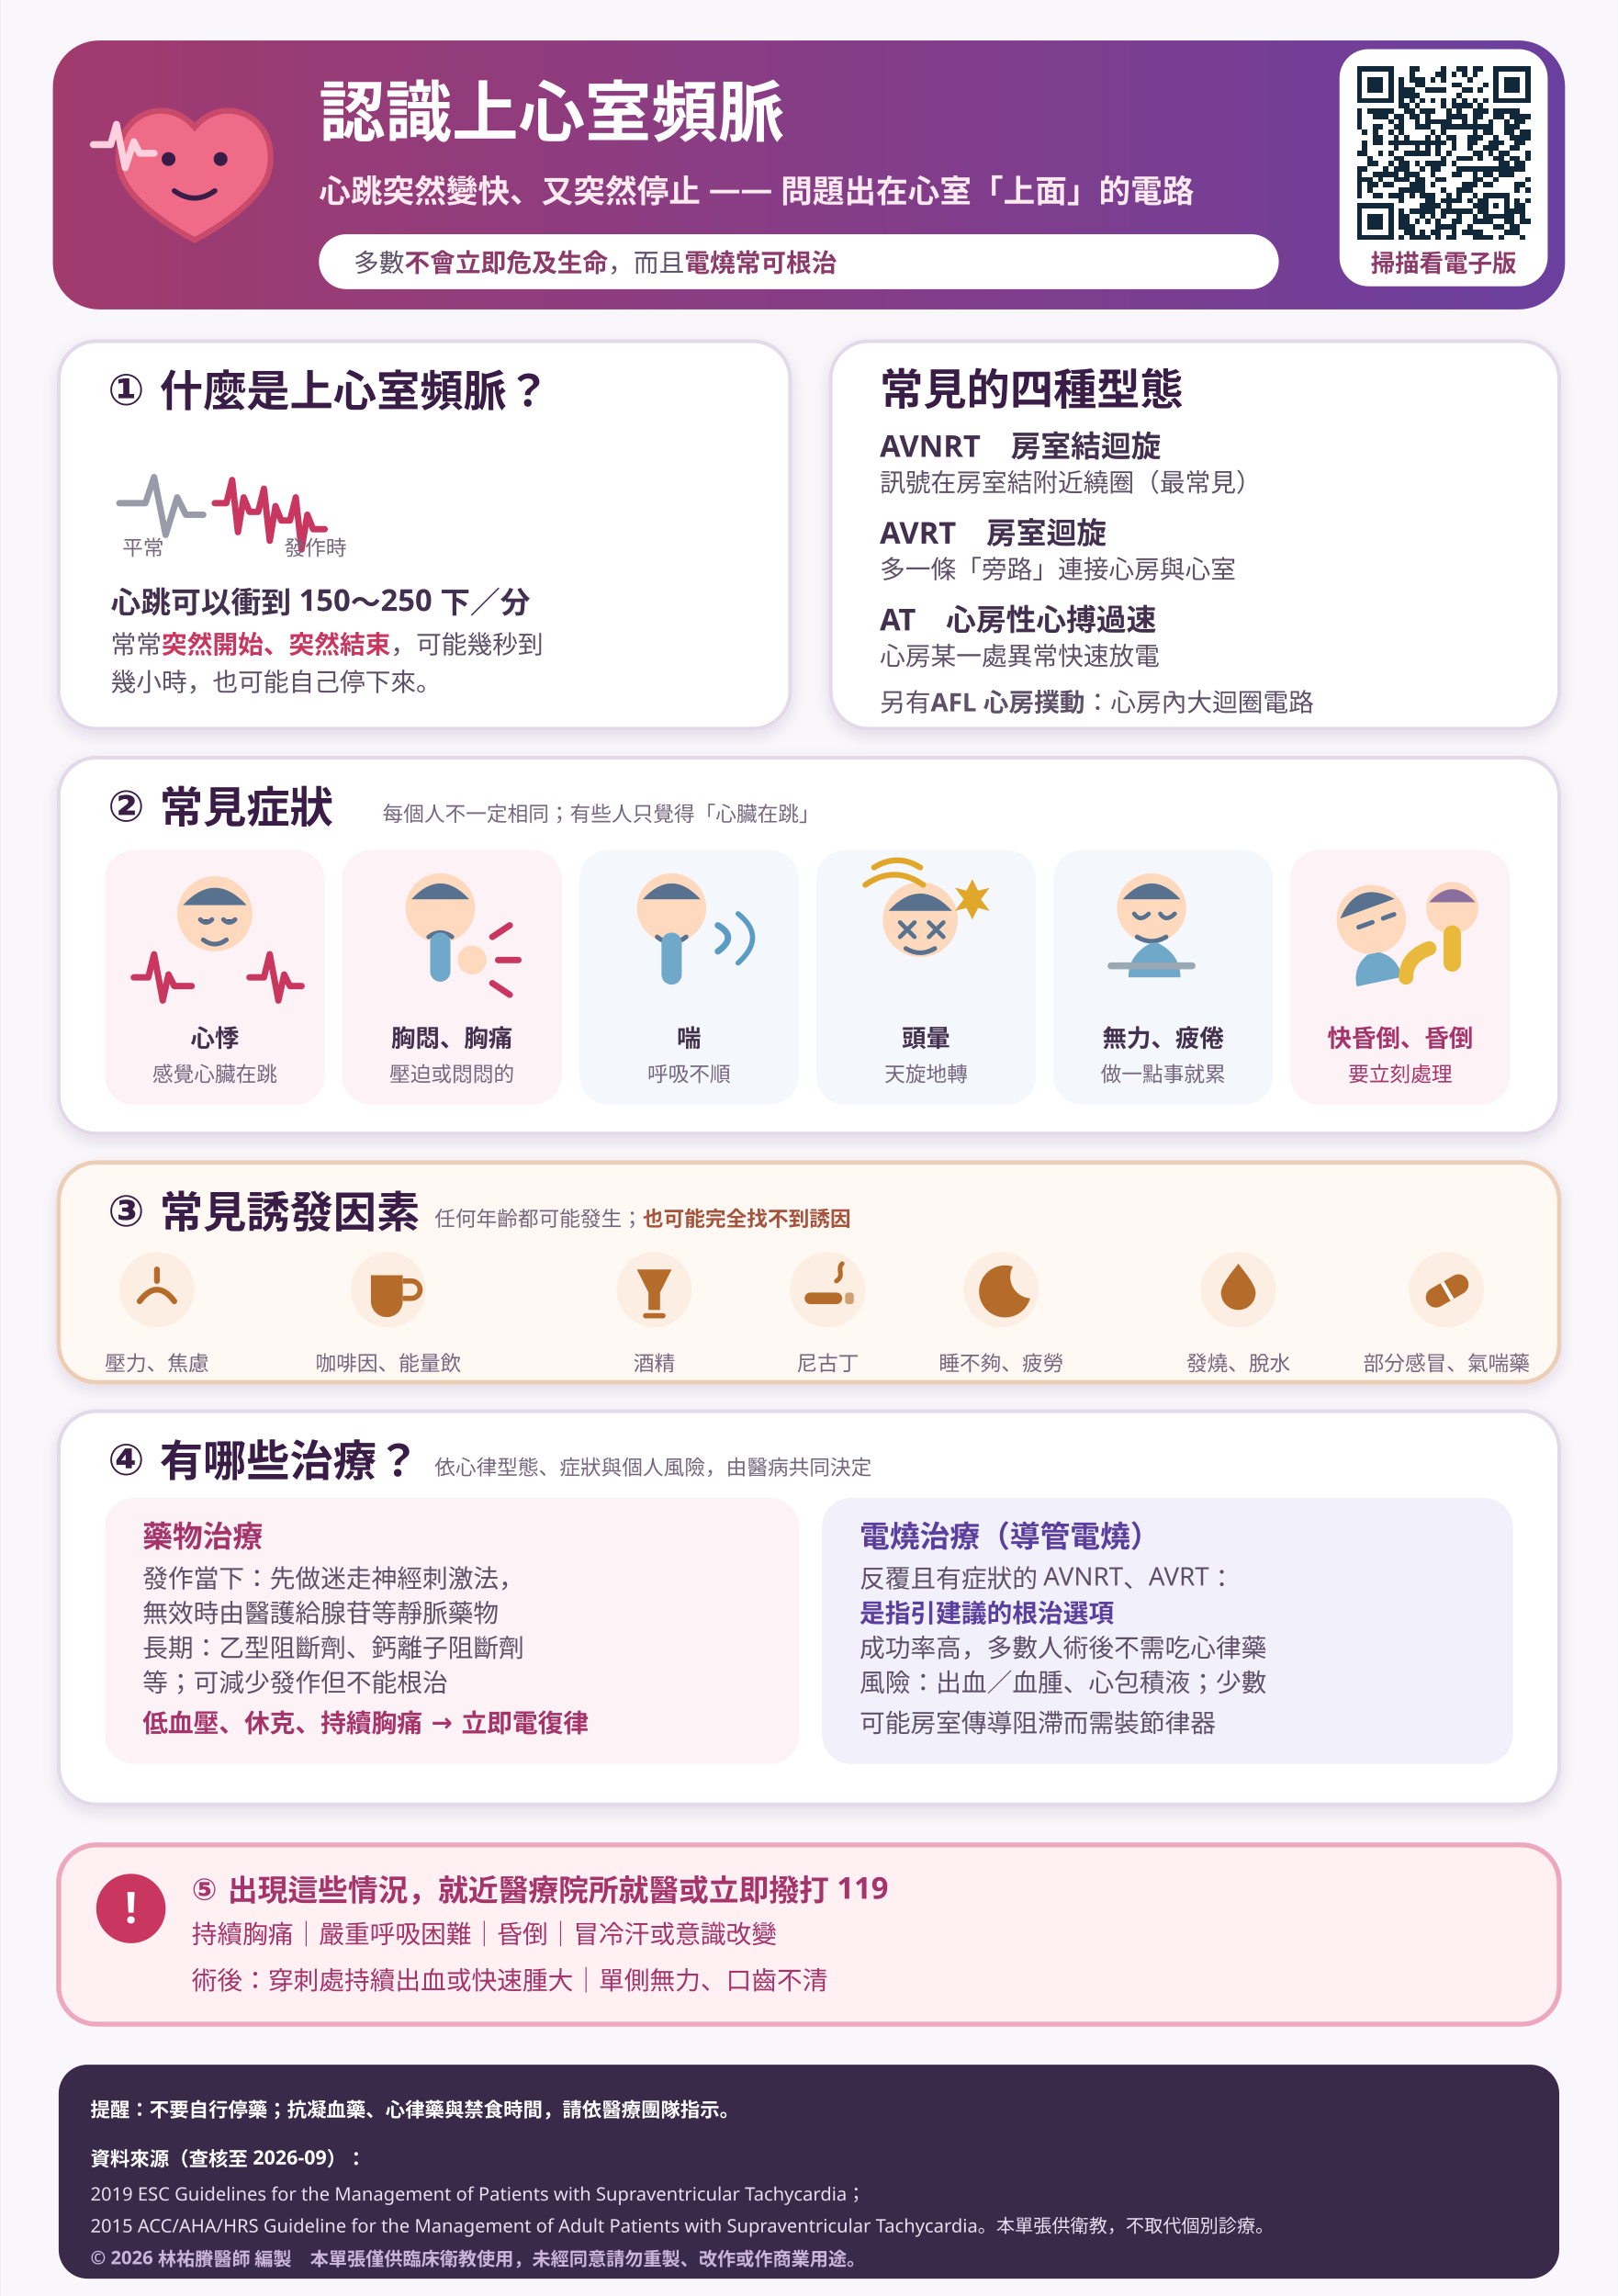
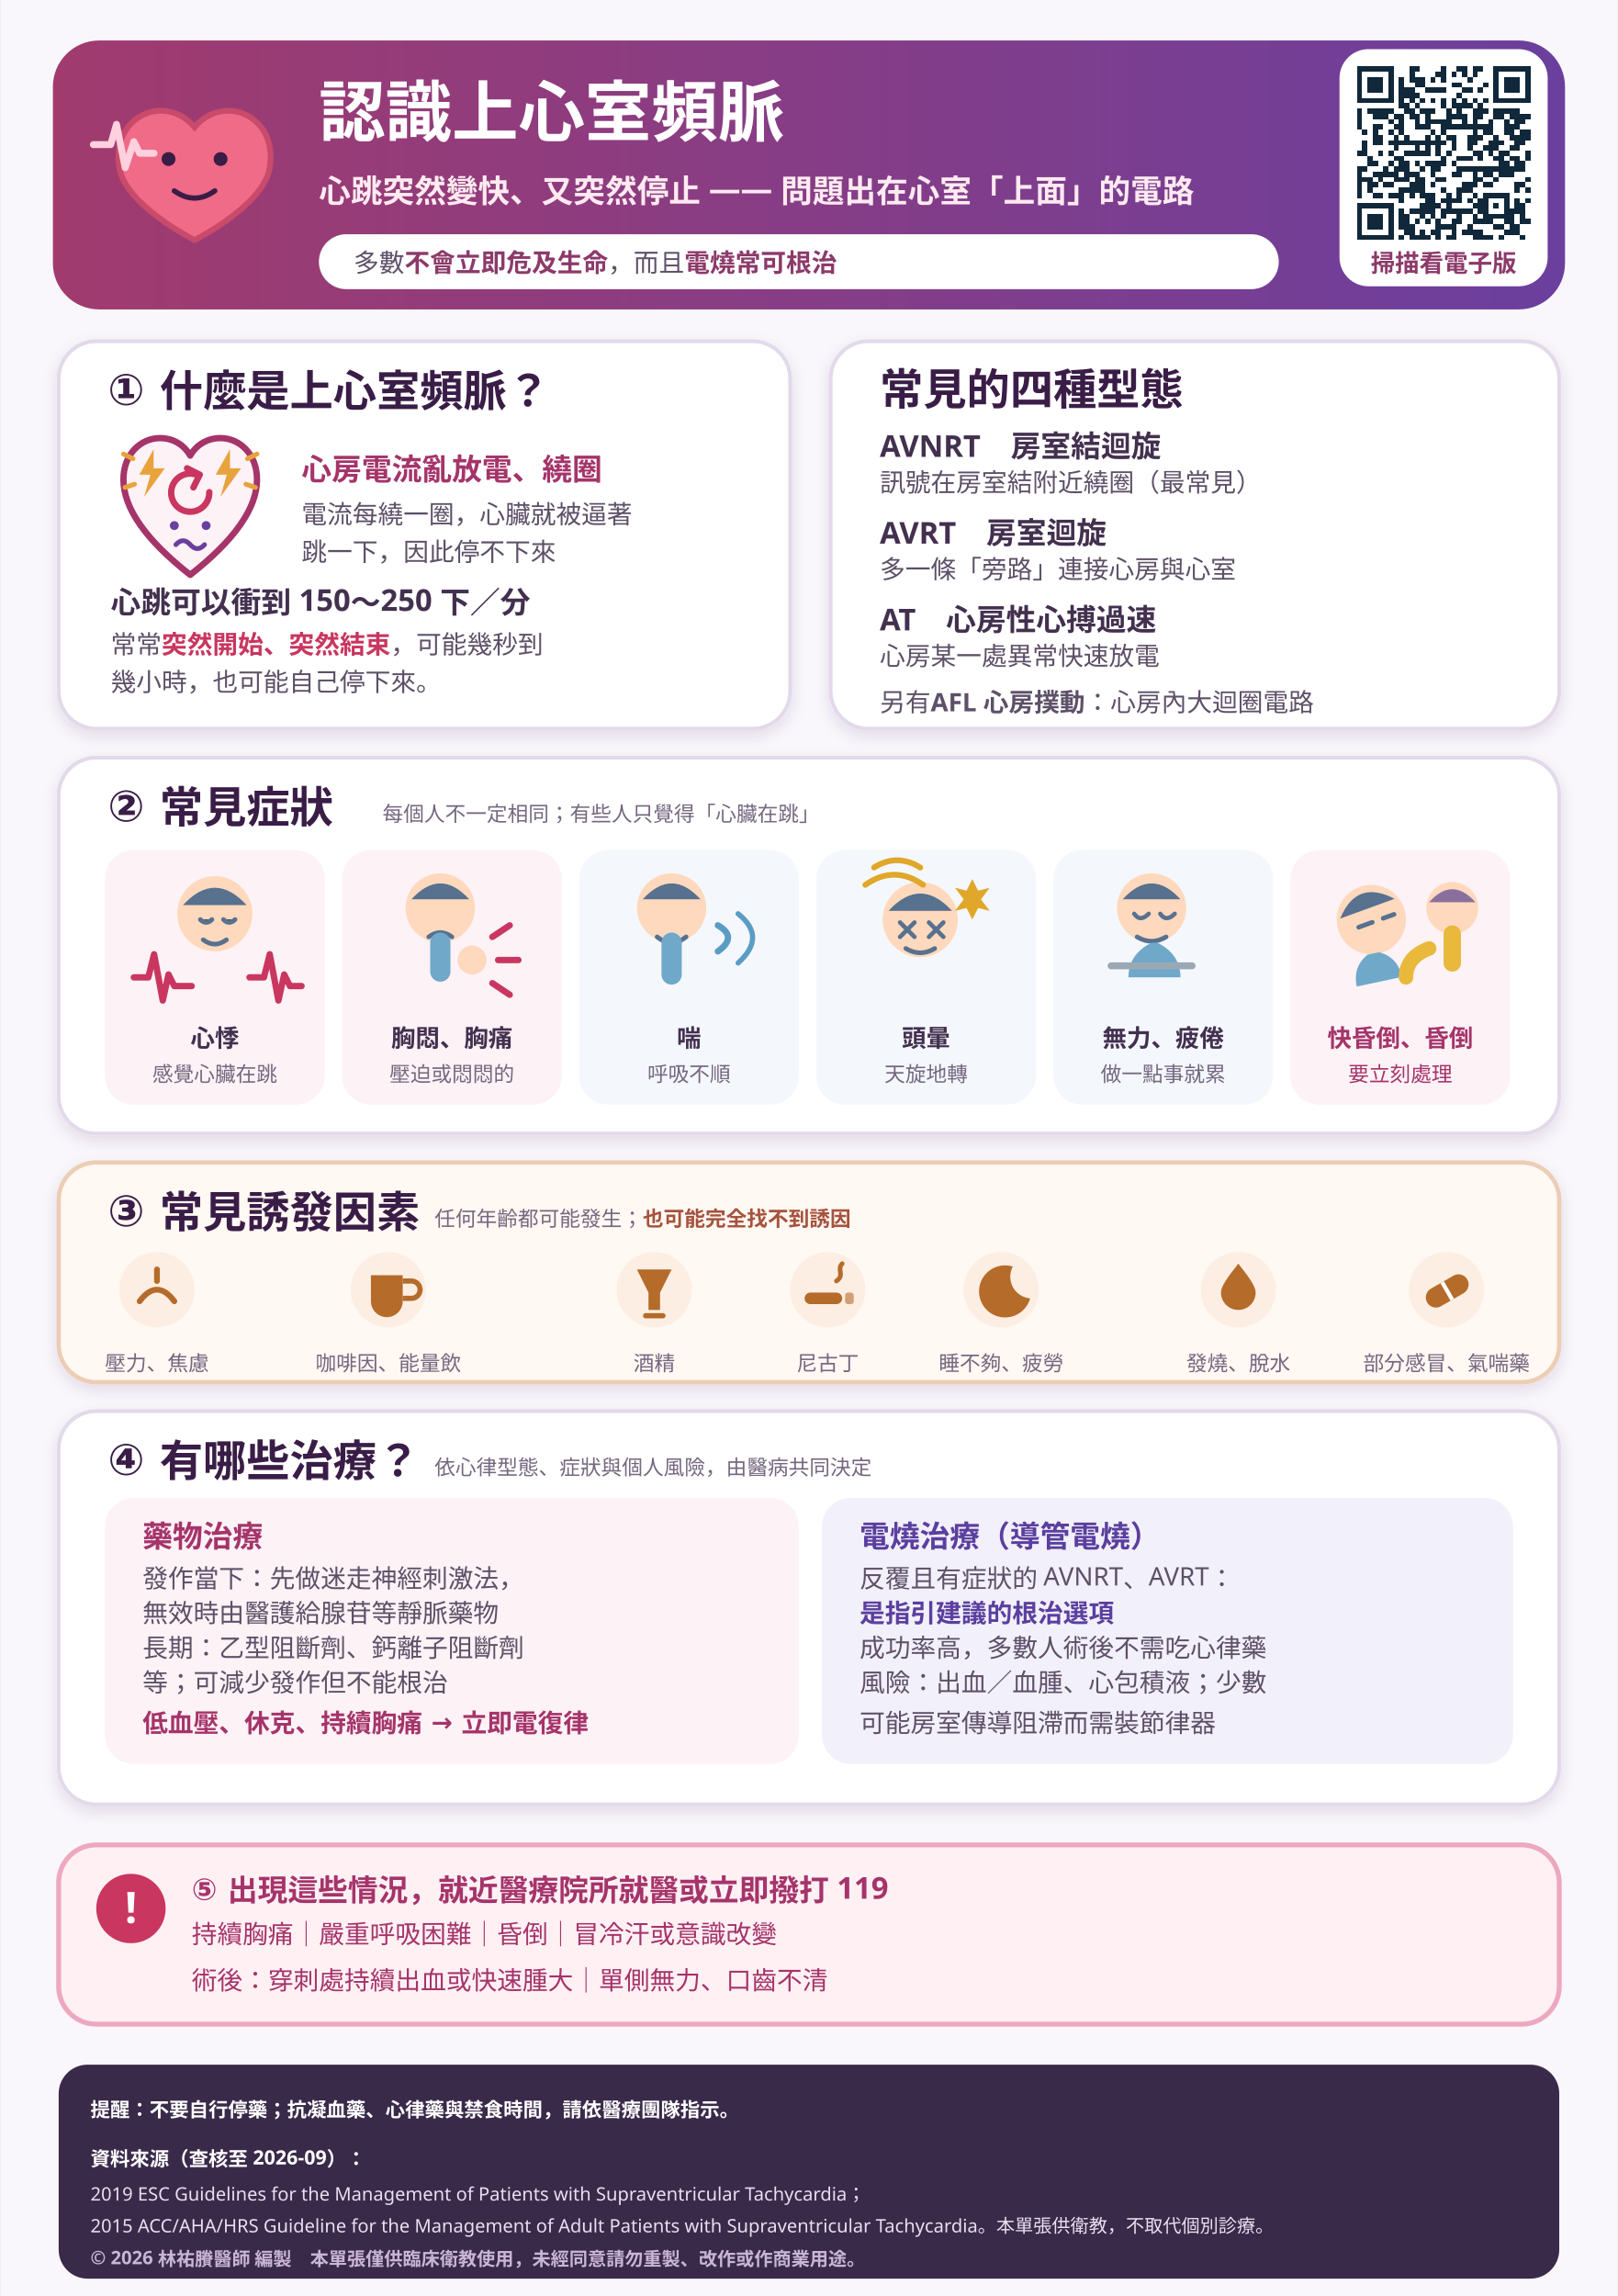
<svg xmlns="http://www.w3.org/2000/svg" width="148mm" height="210mm" viewBox="0 0 559 794">
  <defs>
    <style>
.t{font:700 23px 'Microsoft JhengHei','Noto Sans TC',sans-serif;fill:#fff}
.st{font:600 11px 'Microsoft JhengHei','Noto Sans TC',sans-serif;fill:#ffeaf0}
.h{font:700 15px 'Microsoft JhengHei','Noto Sans TC',sans-serif;fill:#3a1d47}
.b{font:700 10.4px 'Microsoft JhengHei','Noto Sans TC',sans-serif;fill:#43304f}
.s{font:500 8.8px 'Microsoft JhengHei','Noto Sans TC',sans-serif;fill:#5e5068}
.xs{font:500 7.2px 'Microsoft JhengHei','Noto Sans TC',sans-serif;fill:#75677f}
.cap{font:700 8.4px 'Microsoft JhengHei','Noto Sans TC',sans-serif;fill:#43304f}
.src{font:500 6.4px 'Microsoft JhengHei',sans-serif;fill:#e9dff0}
.srh{font:700 6.8px 'Microsoft JhengHei',sans-serif;fill:#fff}
.card{fill:#fff;stroke:#e2d9ea;stroke-width:1.3}
.line{stroke-linecap:round;stroke-linejoin:round}
</style>
    <linearGradient id="g" x1="0" x2="1">
      <stop stop-color="#a13b6e" />
      <stop offset="1" stop-color="#6b3f9e" />
    </linearGradient>
    <filter id="sh">
      <feDropShadow dx="0" dy="2" stdDeviation="2.6" flood-color="#3a1d47" flood-opacity=".12" />
    </filter>
  </defs>
  <rect width="559" height="794" fill="#faf7fc" />
  <rect x="18" y="14" width="523" height="93" rx="16" fill="url(#g)" />
  <g transform="translate(34 28)">
    <path d="M33 16C23 4 4 12 7 30c2 13 26 25 26 25s24-12 26-25c3-18-16-26-26-14z" fill="#ef6b88" stroke="#c94a6a" stroke-width="2" />
    <circle cx="24" cy="27" r="2.4" fill="#3a1d47" />
    <circle cx="42" cy="27" r="2.4" fill="#3a1d47" />
    <path d="M26 38q7 5 14 0" fill="none" stroke="#3a1d47" stroke-width="1.8" class="line" />
    <path d="M-2 22h6l2-7 3 15 3-9 2 4h5" fill="none" stroke="#ffd0dd" stroke-width="2.4" class="line" />
  </g>
  <text x="110" y="47" class="t">認識上心室頻脈</text>
  <text x="110" y="70" class="st">心跳突然變快、又突然停止 —— 問題出在心室「上面」的電路</text>
  <rect x="110" y="81" width="332" height="19" rx="9.5" fill="#fff" />
  <text x="122" y="94" class="s">多數<tspan style="font-weight:700;fill:#8c3a6a">不會立即危及生命</tspan>，而且<tspan style="font-weight:700;fill:#8c3a6a">電燒常可根治</tspan>
  </text>
  <rect x="20" y="118" width="253" height="134" rx="13" class="card" filter="url(#sh)" />
  <text x="37" y="140" class="h">① 什麼是上心室頻脈？</text>
-   <g transform="translate(38 148)">
-     <path d="M3 26h9l3-9 4 20 4-13 3 6h6" fill="none" stroke="#9a9aa8" stroke-width="2.2" class="line" />
-     <path d="M36 26h4l2-8 2 18 2-12 2 5h3l2-8 2 18 2-12 2 5h3l2-8 2 18 2-12 2 5h4" fill="none" stroke="#c9365f" stroke-width="2.2" class="line" />
-     <text x="4" y="44" class="xs">平常</text>
-     <text x="60" y="44" class="xs">發作時</text>
-   </g>
+   <g transform="translate(38 146) scale(0.55)" class="line">
+     <path d="M50 96 C22 74 8 54 8 36 C8 20 19 10 31 10 C39 10 46 14 50 21 C54 14 61 10 69 10 C81 10 92 20 92 36 C92 54 78 74 50 96 Z" fill="#fdf2f6" stroke="#a5346a" stroke-width="4" />
+     <path d="M27 17 L18 33 H25 L21 47 L34 29 H27 Z" fill="#e8a33d" />
+     <path d="M75 17 L66 33 H73 L69 47 L82 29 H75 Z" fill="#e8a33d" />
+     <path d="M14 23 L8 20 M15 39 L9 41 M86 23 L92 20 M85 39 L91 41" stroke="#e8a33d" stroke-width="3" fill="none" />
+     <path d="M62 44 A12 12 0 1 1 54 33" fill="none" stroke="#c9365f" stroke-width="4" />
+     <path d="M48 29 L56 33 L52 41" fill="none" stroke="#c9365f" stroke-width="4" />
+     <circle cx="40" cy="65" r="2.8" fill="#6b3f9e" />
+     <circle cx="60" cy="65" r="2.8" fill="#6b3f9e" />
+     <path d="M41 77 q4.5 -5 9 0 q4.5 5 9 0" fill="none" stroke="#6b3f9e" stroke-width="3" />
+   </g>
+   <text x="104" y="166" class="b" style="fill:#a5346a">心房電流亂放電、繞圈</text>
+   <text x="104" y="181" class="s">電流每繞一圈，心臟就被逼著</text>
+   <text x="104" y="194" class="s">跳一下，因此停不下來</text>
  <text x="38" y="212" class="b">心跳可以衝到 150～250 下／分</text>
  <text x="38" y="226" class="s">常常<tspan style="font-weight:700;fill:#c9365f">突然開始、突然結束</tspan>，可能幾秒到</text>
  <text x="38" y="239" class="s">幾小時，也可能自己停下來。</text>
  <rect x="287" y="118" width="252" height="134" rx="13" class="card" filter="url(#sh)" />
  <text x="304" y="140" class="h">常見的四種型態</text>
  <text x="304" y="158" class="b">AVNRT　房室結迴旋</text>
  <text x="304" y="170" class="s">訊號在房室結附近繞圈（最常見）</text>
  <text x="304" y="188" class="b">AVRT　房室迴旋</text>
  <text x="304" y="200" class="s">多一條「旁路」連接心房與心室</text>
  <text x="304" y="218" class="b">AT　心房性心搏過速</text>
  <text x="304" y="230" class="s">心房某一處異常快速放電</text>
  <text x="304" y="246" class="s">另有<tspan style="font-weight:700">AFL 心房撲動</tspan>：心房內大迴圈電路</text>
  <rect x="20" y="262" width="519" height="130" rx="13" class="card" filter="url(#sh)" />
  <text x="37" y="284" class="h">② 常見症狀</text>
  <text x="132" y="284" class="xs">每個人不一定相同；有些人只覺得「心臟在跳」</text>
  <g transform="translate(36 294)">
    <rect width="76" height="88" rx="10" fill="#fdf2f6" />
    <circle cx="38" cy="22" r="13" fill="#ffd9bd" />
    <path d="M27 19q11-12 22 0" fill="#57718f" />
    <path d="M33 24q2 2 4 0M41 24q2 2 4 0" stroke="#57718f" stroke-width="1.6" class="line" />
    <path d="M34 31q4 3 8 0" fill="none" stroke="#57718f" stroke-width="1.6" class="line" />
    <path d="M10 44h5l2-8 3 16 2-9 2 4h6" fill="none" stroke="#c9365f" stroke-width="2.2" class="line" />
    <path d="M50 44h5l2-8 3 16 2-9 2 4h4" fill="none" stroke="#c9365f" stroke-width="2.2" class="line" />
    <text x="38" y="68" text-anchor="middle" class="cap">心悸</text>
    <text x="38" y="80" text-anchor="middle" class="xs">感覺心臟在跳</text>
  </g>
  <g transform="translate(118 294)">
    <rect width="76" height="88" rx="10" fill="#fdf2f6" />
    <circle cx="34" cy="20" r="12" fill="#ffd9bd" />
    <path d="M24 17q10-11 20 0" fill="#57718f" />
    <path d="M30 30q4-3 8 0" fill="none" stroke="#57718f" stroke-width="1.6" class="line" />
    <path d="M34 32v10" stroke="#6fa8c9" stroke-width="7" class="line" />
    <circle cx="45" cy="38" r="5" fill="#ffd9bd" />
    <path d="M52 30l6-4M54 38h7M52 46l6 4" stroke="#c9365f" stroke-width="2.2" class="line" />
    <text x="38" y="68" text-anchor="middle" class="cap">胸悶、胸痛</text>
    <text x="38" y="80" text-anchor="middle" class="xs">壓迫或悶悶的</text>
  </g>
  <g transform="translate(200 294)">
    <rect width="76" height="88" rx="10" fill="#f4f8fd" />
    <circle cx="32" cy="20" r="12" fill="#ffd9bd" />
    <path d="M22 17q10-11 20 0" fill="#57718f" />
    <path d="M27 30q5 4 10 0" fill="none" stroke="#57718f" stroke-width="1.6" class="line" />
    <path d="M32 32v11" stroke="#6fa8c9" stroke-width="7" class="line" />
    <path d="M48 26q7 4 0 9" fill="none" stroke="#5b9cc4" stroke-width="2.2" class="line" />
    <path d="M55 22q10 8 0 17" fill="none" stroke="#5b9cc4" stroke-width="1.8" class="line" />
    <text x="38" y="68" text-anchor="middle" class="cap">喘</text>
    <text x="38" y="80" text-anchor="middle" class="xs">呼吸不順</text>
  </g>
  <g transform="translate(282 294)">
    <rect width="76" height="88" rx="10" fill="#f4f8fd" />
    <circle cx="36" cy="24" r="13" fill="#ffd9bd" />
    <path d="M25 21q11-12 22 0" fill="#57718f" />
    <path d="M29 25l5 5M34 25l-5 5M39 25l5 5M44 25l-5 5" stroke="#57718f" stroke-width="1.5" class="line" />
    <path d="M31 34q5 3 10 0" fill="none" stroke="#57718f" stroke-width="1.6" class="line" />
    <path d="M17 12q10-7 20 0M20 6q8-5 16 0" fill="none" stroke="#e0a72a" stroke-width="2" class="line" />
    <path d="M54 10l2 4 4-1-3 4 3 4-4-1-2 4-2-4-4 1 3-4-3-4 4 1z" fill="#e0a72a" />
    <text x="38" y="68" text-anchor="middle" class="cap">頭暈</text>
    <text x="38" y="80" text-anchor="middle" class="xs">天旋地轉</text>
  </g>
  <g transform="translate(364 294)">
    <rect width="76" height="88" rx="10" fill="#f4f8fd" />
    <circle cx="34" cy="20" r="12" fill="#ffd9bd" />
    <path d="M24 17q10-11 20 0" fill="#57718f" />
    <path d="M28 22q2 3 5 0M37 22q2 3 5 0" fill="none" stroke="#57718f" stroke-width="1.5" class="line" />
    <path d="M29 30q5 3 10 0" fill="none" stroke="#57718f" stroke-width="1.6" class="line" />
    <path d="M34 32q-8 4-8 12h18q0-8-8-12z" fill="#6fa8c9" />
    <path d="M20 40h28" stroke="#9aa8b4" stroke-width="2.4" class="line" />
    <text x="38" y="68" text-anchor="middle" class="cap">無力、疲倦</text>
    <text x="38" y="80" text-anchor="middle" class="xs">做一點事就累</text>
  </g>
  <g transform="translate(446 294)">
    <rect width="76" height="88" rx="10" fill="#fdf2f6" />
    <circle cx="28" cy="24" r="12" fill="#ffd9bd" transform="rotate(-20 28 24)" />
    <path d="M18 20q10-11 20 0" fill="#57718f" transform="rotate(-20 28 24)" />
    <path d="M23 25h5M32 25h4" stroke="#57718f" stroke-width="1.6" class="line" transform="rotate(-20 28 24)" />
    <path d="M28 36q-6 3-6 10h16q0-7-6-10z" fill="#6fa8c9" transform="rotate(-12 28 42)" />
    <circle cx="56" cy="20" r="9" fill="#ffd9bd" />
    <path d="M48 18q8-9 16 0" fill="#8a6f9e" />
    <path d="M56 29v10" stroke="#e8b93a" stroke-width="6" class="line" />
    <path d="M48 34q-8 3-8 10" fill="none" stroke="#e8b93a" stroke-width="5" class="line" />
    <text x="38" y="68" text-anchor="middle" class="cap" style="fill:#a5346a">快昏倒、昏倒</text>
    <text x="38" y="80" text-anchor="middle" class="xs" style="fill:#a5346a">要立刻處理</text>
  </g>
  <rect x="20" y="402" width="519" height="76" rx="13" fill="#fff8f3" stroke="#eccdb5" stroke-width="1.5" filter="url(#sh)" />
  <text x="37" y="424" class="h">③ 常見誘發因素</text>
  <text x="150" y="424" class="xs">任何年齡都可能發生；<tspan style="font-weight:700;fill:#a5533d">也可能完全找不到誘因</tspan>
  </text>
  <g transform="translate(40 432)">
    <circle cx="14" cy="14" r="13" fill="#fceee2" />
    <path d="M8 18q6-8 12 0" fill="none" stroke="#b56b2a" stroke-width="2" class="line" />
    <path d="M14 7v4" stroke="#b56b2a" stroke-width="2" class="line" />
    <text x="14" y="42" text-anchor="middle" class="xs">壓力、焦慮</text>
  </g>
  <g transform="translate(120 432)">
    <circle cx="14" cy="14" r="13" fill="#fceee2" />
    <path d="M8 9h11v9a5.5 5.5 0 01-11 0z" fill="#b56b2a" />
    <path d="M19 11h3a3 3 0 010 6h-3" fill="none" stroke="#b56b2a" stroke-width="1.8" />
    <text x="14" y="42" text-anchor="middle" class="xs">咖啡因、能量飲</text>
  </g>
  <g transform="translate(212 432)">
    <circle cx="14" cy="14" r="13" fill="#fceee2" />
    <path d="M8 7h12l-4 8v6h-4v-6z" fill="#b56b2a" />
    <path d="M11 23h6" stroke="#b56b2a" stroke-width="1.8" class="line" />
    <text x="14" y="42" text-anchor="middle" class="xs">酒精</text>
  </g>
  <g transform="translate(272 432)">
    <circle cx="14" cy="14" r="13" fill="#fceee2" />
    <rect x="6" y="15" width="13" height="4" rx="2" fill="#b56b2a" />
    <rect x="20" y="15" width="3" height="4" rx="1" fill="#b56b2a" opacity=".6" />
    <path d="M17 11c3-2 0-4 2-6" fill="none" stroke="#b56b2a" stroke-width="1.6" class="line" />
    <text x="14" y="42" text-anchor="middle" class="xs">尼古丁</text>
  </g>
  <g transform="translate(332 432)">
    <circle cx="14" cy="14" r="13" fill="#fceee2" />
    <path d="M18 6a9 9 0 106 11 7.5 7.5 0 01-6-11z" fill="#b56b2a" />
    <text x="14" y="42" text-anchor="middle" class="xs">睡不夠、疲勞</text>
  </g>
  <g transform="translate(414 432)">
    <circle cx="14" cy="14" r="13" fill="#fceee2" />
    <path d="M14 5c4 5 6 8 6 10a6 6 0 01-12 0c0-2 2-5 6-10z" fill="#b56b2a" />
    <text x="14" y="42" text-anchor="middle" class="xs">發燒、脫水</text>
  </g>
  <g transform="translate(486 432)">
    <circle cx="14" cy="14" r="13" fill="#fceee2" />
    <g transform="rotate(-30 14 14)">
      <rect x="6" y="11" width="16" height="7" rx="3.5" fill="#b56b2a" />
      <path d="M14 11v7" stroke="#fff" stroke-width="1.4" />
    </g>
    <text x="14" y="42" text-anchor="middle" class="xs">部分感冒、氣喘藥</text>
  </g>
  <rect x="20" y="488" width="519" height="136" rx="13" class="card" filter="url(#sh)" />
  <text x="37" y="510" class="h">④ 有哪些治療？</text>
  <text x="150" y="510" class="xs">依心律型態、症狀與個人風險，由醫病共同決定</text>
  <rect x="36" y="518" width="240" height="92" rx="10" fill="#fdf2f6" />
  <text x="49" y="535" class="b" style="fill:#a5346a">藥物治療</text>
  <text x="49" y="549" class="s">發作當下：先做迷走神經刺激法，</text>
  <text x="49" y="561" class="s">無效時由醫護給腺苷等靜脈藥物</text>
  <text x="49" y="573" class="s">長期：乙型阻斷劑、鈣離子阻斷劑</text>
  <text x="49" y="585" class="s">等；可減少發作但不能根治</text>
  <text x="49" y="599" class="s" style="font-weight:700;fill:#a5346a">低血壓、休克、持續胸痛 → 立即電復律</text>
  <rect x="284" y="518" width="239" height="92" rx="10" fill="#f2f0fb" />
  <text x="297" y="535" class="b" style="fill:#5b3f9e">電燒治療（導管電燒）</text>
  <text x="297" y="549" class="s">反覆且有症狀的 AVNRT、AVRT：</text>
  <text x="297" y="561" class="s" style="font-weight:700;fill:#5b3f9e">是指引建議的根治選項</text>
  <text x="297" y="573" class="s">成功率高，多數人術後不需吃心律藥</text>
  <text x="297" y="585" class="s">風險：出血／血腫、心包積液；少數</text>
  <text x="297" y="599" class="s">可能房室傳導阻滯而需裝節律器</text>
  <rect x="20" y="638" width="519" height="62" rx="13" fill="#fff0f4" stroke="#eda8bf" stroke-width="1.7" />
  <circle cx="45" cy="660" r="12" fill="#c9365f" />
  <text x="45" y="665" text-anchor="middle" style="font:700 15px sans-serif;fill:#fff">!</text>
  <text x="66" y="657" class="b" style="fill:#a5346a">⑤ 出現這些情況，就近醫療院所就醫或立即撥打 119</text>
  <text x="66" y="672" class="s" style="fill:#a5346a">持續胸痛｜嚴重呼吸困難｜昏倒｜冒冷汗或意識改變</text>
  <text x="66" y="688" class="s" style="fill:#a5346a">術後：穿刺處持續出血或快速腫大｜單側無力、口齒不清</text>
  <rect x="20" y="714" width="519" height="74" rx="10" fill="#3a2a4a" />
  <text x="31" y="732" class="srh">提醒：不要自行停藥；抗凝血藥、心律藥與禁食時間，請依醫療團隊指示。</text>
  <text x="31" y="749" class="srh">資料來源（查核至 2026-09）：</text>
  <text x="31" y="761" class="src">2019 ESC Guidelines for the Management of Patients with Supraventricular Tachycardia；</text>
  <text x="31" y="772" class="src">2015 ACC/AHA/HRS Guideline for the Management of Adult Patients with Supraventricular Tachycardia。本單張供衛教，不取代個別診療。</text>
  <text x="31" y="783" class="src" style="font-weight:700;fill:#c9b5d8">© 2026 林祐賸醫師 編製　本單張僅供臨床衛教使用，未經同意請勿重製、改作或作商業用途。</text>
  <g id="qr">
    <rect x="463" y="17" width="72" height="82" rx="10" fill="#fff" stroke="none" />
    <g transform="translate(469 23) scale(1.818182)" shape-rendering="crispEdges">
      <path d="M0 0h7v1h-7zM10 0h2v1h-2zM16 0h1v1h-1zM19 0h2v1h-2zM22 0h2v1h-2zM26 0h7v1h-7zM0 1h1v1h-1zM6 1h1v1h-1zM10 1h1v1h-1zM15 1h2v1h-2zM18 1h1v1h-1zM20 1h1v1h-1zM22 1h1v1h-1zM26 1h1v1h-1zM32 1h1v1h-1zM0 2h1v1h-1zM2 2h3v1h-3zM6 2h1v1h-1zM8 2h1v1h-1zM10 2h3v1h-3zM14 2h1v1h-1zM16 2h1v1h-1zM21 2h1v1h-1zM26 2h1v1h-1zM28 2h3v1h-3zM32 2h1v1h-1zM0 3h1v1h-1zM2 3h3v1h-3zM6 3h1v1h-1zM8 3h1v1h-1zM11 3h2v1h-2zM18 3h2v1h-2zM24 3h1v1h-1zM26 3h1v1h-1zM28 3h3v1h-3zM32 3h1v1h-1zM0 4h1v1h-1zM2 4h3v1h-3zM6 4h1v1h-1zM8 4h3v1h-3zM13 4h4v1h-4zM20 4h2v1h-2zM23 4h1v1h-1zM26 4h1v1h-1zM28 4h3v1h-3zM32 4h1v1h-1zM0 5h1v1h-1zM6 5h1v1h-1zM8 5h4v1h-4zM19 5h1v1h-1zM26 5h1v1h-1zM32 5h1v1h-1zM0 6h7v1h-7zM8 6h1v1h-1zM10 6h1v1h-1zM12 6h1v1h-1zM14 6h1v1h-1zM16 6h1v1h-1zM18 6h1v1h-1zM20 6h1v1h-1zM22 6h1v1h-1zM24 6h1v1h-1zM26 6h7v1h-7zM8 7h2v1h-2zM11 7h1v1h-1zM16 7h1v1h-1zM18 7h4v1h-4zM23 7h1v1h-1zM0 8h1v1h-1zM2 8h5v1h-5zM9 8h2v1h-2zM12 8h3v1h-3zM17 8h1v1h-1zM19 8h1v1h-1zM22 8h3v1h-3zM26 8h5v1h-5zM0 9h1v1h-1zM3 9h3v1h-3zM7 9h2v1h-2zM10 9h2v1h-2zM13 9h1v1h-1zM17 9h4v1h-4zM22 9h2v1h-2zM26 9h2v1h-2zM29 9h4v1h-4zM0 10h1v1h-1zM6 10h1v1h-1zM8 10h1v1h-1zM11 10h1v1h-1zM13 10h5v1h-5zM20 10h1v1h-1zM22 10h1v1h-1zM25 10h1v1h-1zM28 10h1v1h-1zM30 10h2v1h-2zM0 11h1v1h-1zM3 11h2v1h-2zM7 11h2v1h-2zM11 11h3v1h-3zM16 11h10v1h-10zM28 11h3v1h-3zM1 12h1v1h-1zM3 12h1v1h-1zM6 12h1v1h-1zM8 12h1v1h-1zM14 12h1v1h-1zM16 12h1v1h-1zM22 12h1v1h-1zM24 12h2v1h-2zM28 12h2v1h-2zM31 12h2v1h-2zM3 13h2v1h-2zM7 13h1v1h-1zM9 13h1v1h-1zM13 13h1v1h-1zM15 13h1v1h-1zM17 13h2v1h-2zM21 13h3v1h-3zM26 13h1v1h-1zM29 13h4v1h-4zM1 14h1v1h-1zM3 14h2v1h-2zM6 14h11v1h-11zM18 14h1v1h-1zM21 14h2v1h-2zM25 14h3v1h-3zM30 14h2v1h-2zM1 15h1v1h-1zM7 15h1v1h-1zM11 15h1v1h-1zM13 15h1v1h-1zM15 15h1v1h-1zM18 15h1v1h-1zM21 15h1v1h-1zM24 15h3v1h-3zM29 15h2v1h-2zM0 16h2v1h-2zM4 16h1v1h-1zM6 16h1v1h-1zM9 16h5v1h-5zM15 16h1v1h-1zM17 16h1v1h-1zM22 16h2v1h-2zM25 16h1v1h-1zM27 16h2v1h-2zM32 16h1v1h-1zM2 17h1v1h-1zM7 17h2v1h-2zM16 17h1v1h-1zM19 17h3v1h-3zM23 17h1v1h-1zM26 17h2v1h-2zM29 17h2v1h-2zM32 17h1v1h-1zM2 18h2v1h-2zM6 18h1v1h-1zM8 18h2v1h-2zM11 18h1v1h-1zM13 18h4v1h-4zM18 18h1v1h-1zM27 18h2v1h-2zM30 18h2v1h-2zM0 19h2v1h-2zM5 19h1v1h-1zM7 19h3v1h-3zM12 19h1v1h-1zM14 19h2v1h-2zM19 19h13v1h-13zM0 20h1v1h-1zM3 20h5v1h-5zM9 20h3v1h-3zM14 20h1v1h-1zM18 20h2v1h-2zM22 20h1v1h-1zM24 20h2v1h-2zM27 20h3v1h-3zM0 21h3v1h-3zM4 21h1v1h-1zM7 21h3v1h-3zM11 21h2v1h-2zM15 21h2v1h-2zM22 21h2v1h-2zM26 21h1v1h-1zM32 21h1v1h-1zM0 22h1v1h-1zM2 22h2v1h-2zM5 22h2v1h-2zM10 22h3v1h-3zM14 22h1v1h-1zM20 22h3v1h-3zM24 22h2v1h-2zM30 22h2v1h-2zM0 23h1v1h-1zM2 23h1v1h-1zM8 23h5v1h-5zM16 23h1v1h-1zM19 23h3v1h-3zM30 23h1v1h-1zM32 23h1v1h-1zM0 24h1v1h-1zM3 24h2v1h-2zM6 24h3v1h-3zM10 24h1v1h-1zM12 24h3v1h-3zM17 24h1v1h-1zM19 24h1v1h-1zM22 24h1v1h-1zM24 24h5v1h-5zM8 25h1v1h-1zM13 25h2v1h-2zM16 25h4v1h-4zM21 25h1v1h-1zM23 25h2v1h-2zM28 25h1v1h-1zM30 25h1v1h-1zM32 25h1v1h-1zM0 26h7v1h-7zM12 26h4v1h-4zM17 26h1v1h-1zM22 26h3v1h-3zM26 26h1v1h-1zM28 26h1v1h-1zM30 26h2v1h-2zM0 27h1v1h-1zM6 27h1v1h-1zM8 27h1v1h-1zM10 27h5v1h-5zM16 27h6v1h-6zM23 27h2v1h-2zM28 27h4v1h-4zM0 28h1v1h-1zM2 28h3v1h-3zM6 28h1v1h-1zM8 28h2v1h-2zM12 28h1v1h-1zM14 28h1v1h-1zM16 28h1v1h-1zM19 28h1v1h-1zM22 28h1v1h-1zM24 28h6v1h-6zM31 28h1v1h-1zM0 29h1v1h-1zM2 29h3v1h-3zM6 29h1v1h-1zM8 29h2v1h-2zM11 29h1v1h-1zM13 29h1v1h-1zM15 29h1v1h-1zM18 29h2v1h-2zM22 29h4v1h-4zM28 29h2v1h-2zM31 29h2v1h-2zM0 30h1v1h-1zM2 30h3v1h-3zM6 30h1v1h-1zM8 30h3v1h-3zM15 30h4v1h-4zM21 30h1v1h-1zM26 30h2v1h-2zM29 30h2v1h-2zM0 31h1v1h-1zM6 31h1v1h-1zM9 31h2v1h-2zM12 31h1v1h-1zM14 31h2v1h-2zM18 31h1v1h-1zM20 31h4v1h-4zM28 31h3v1h-3zM0 32h7v1h-7zM8 32h1v1h-1zM10 32h4v1h-4zM15 32h1v1h-1zM17 32h2v1h-2zM22 32h4v1h-4zM27 32h1v1h-1zM31 32h1v1h-1z" fill="#10283a" />
    </g>
    <text x="499" y="94" text-anchor="middle" style="font:700 8.4px 'Microsoft JhengHei','Noto Sans TC',sans-serif;fill:#8c3a6a">掃描看電子版</text>
  </g>
</svg>
